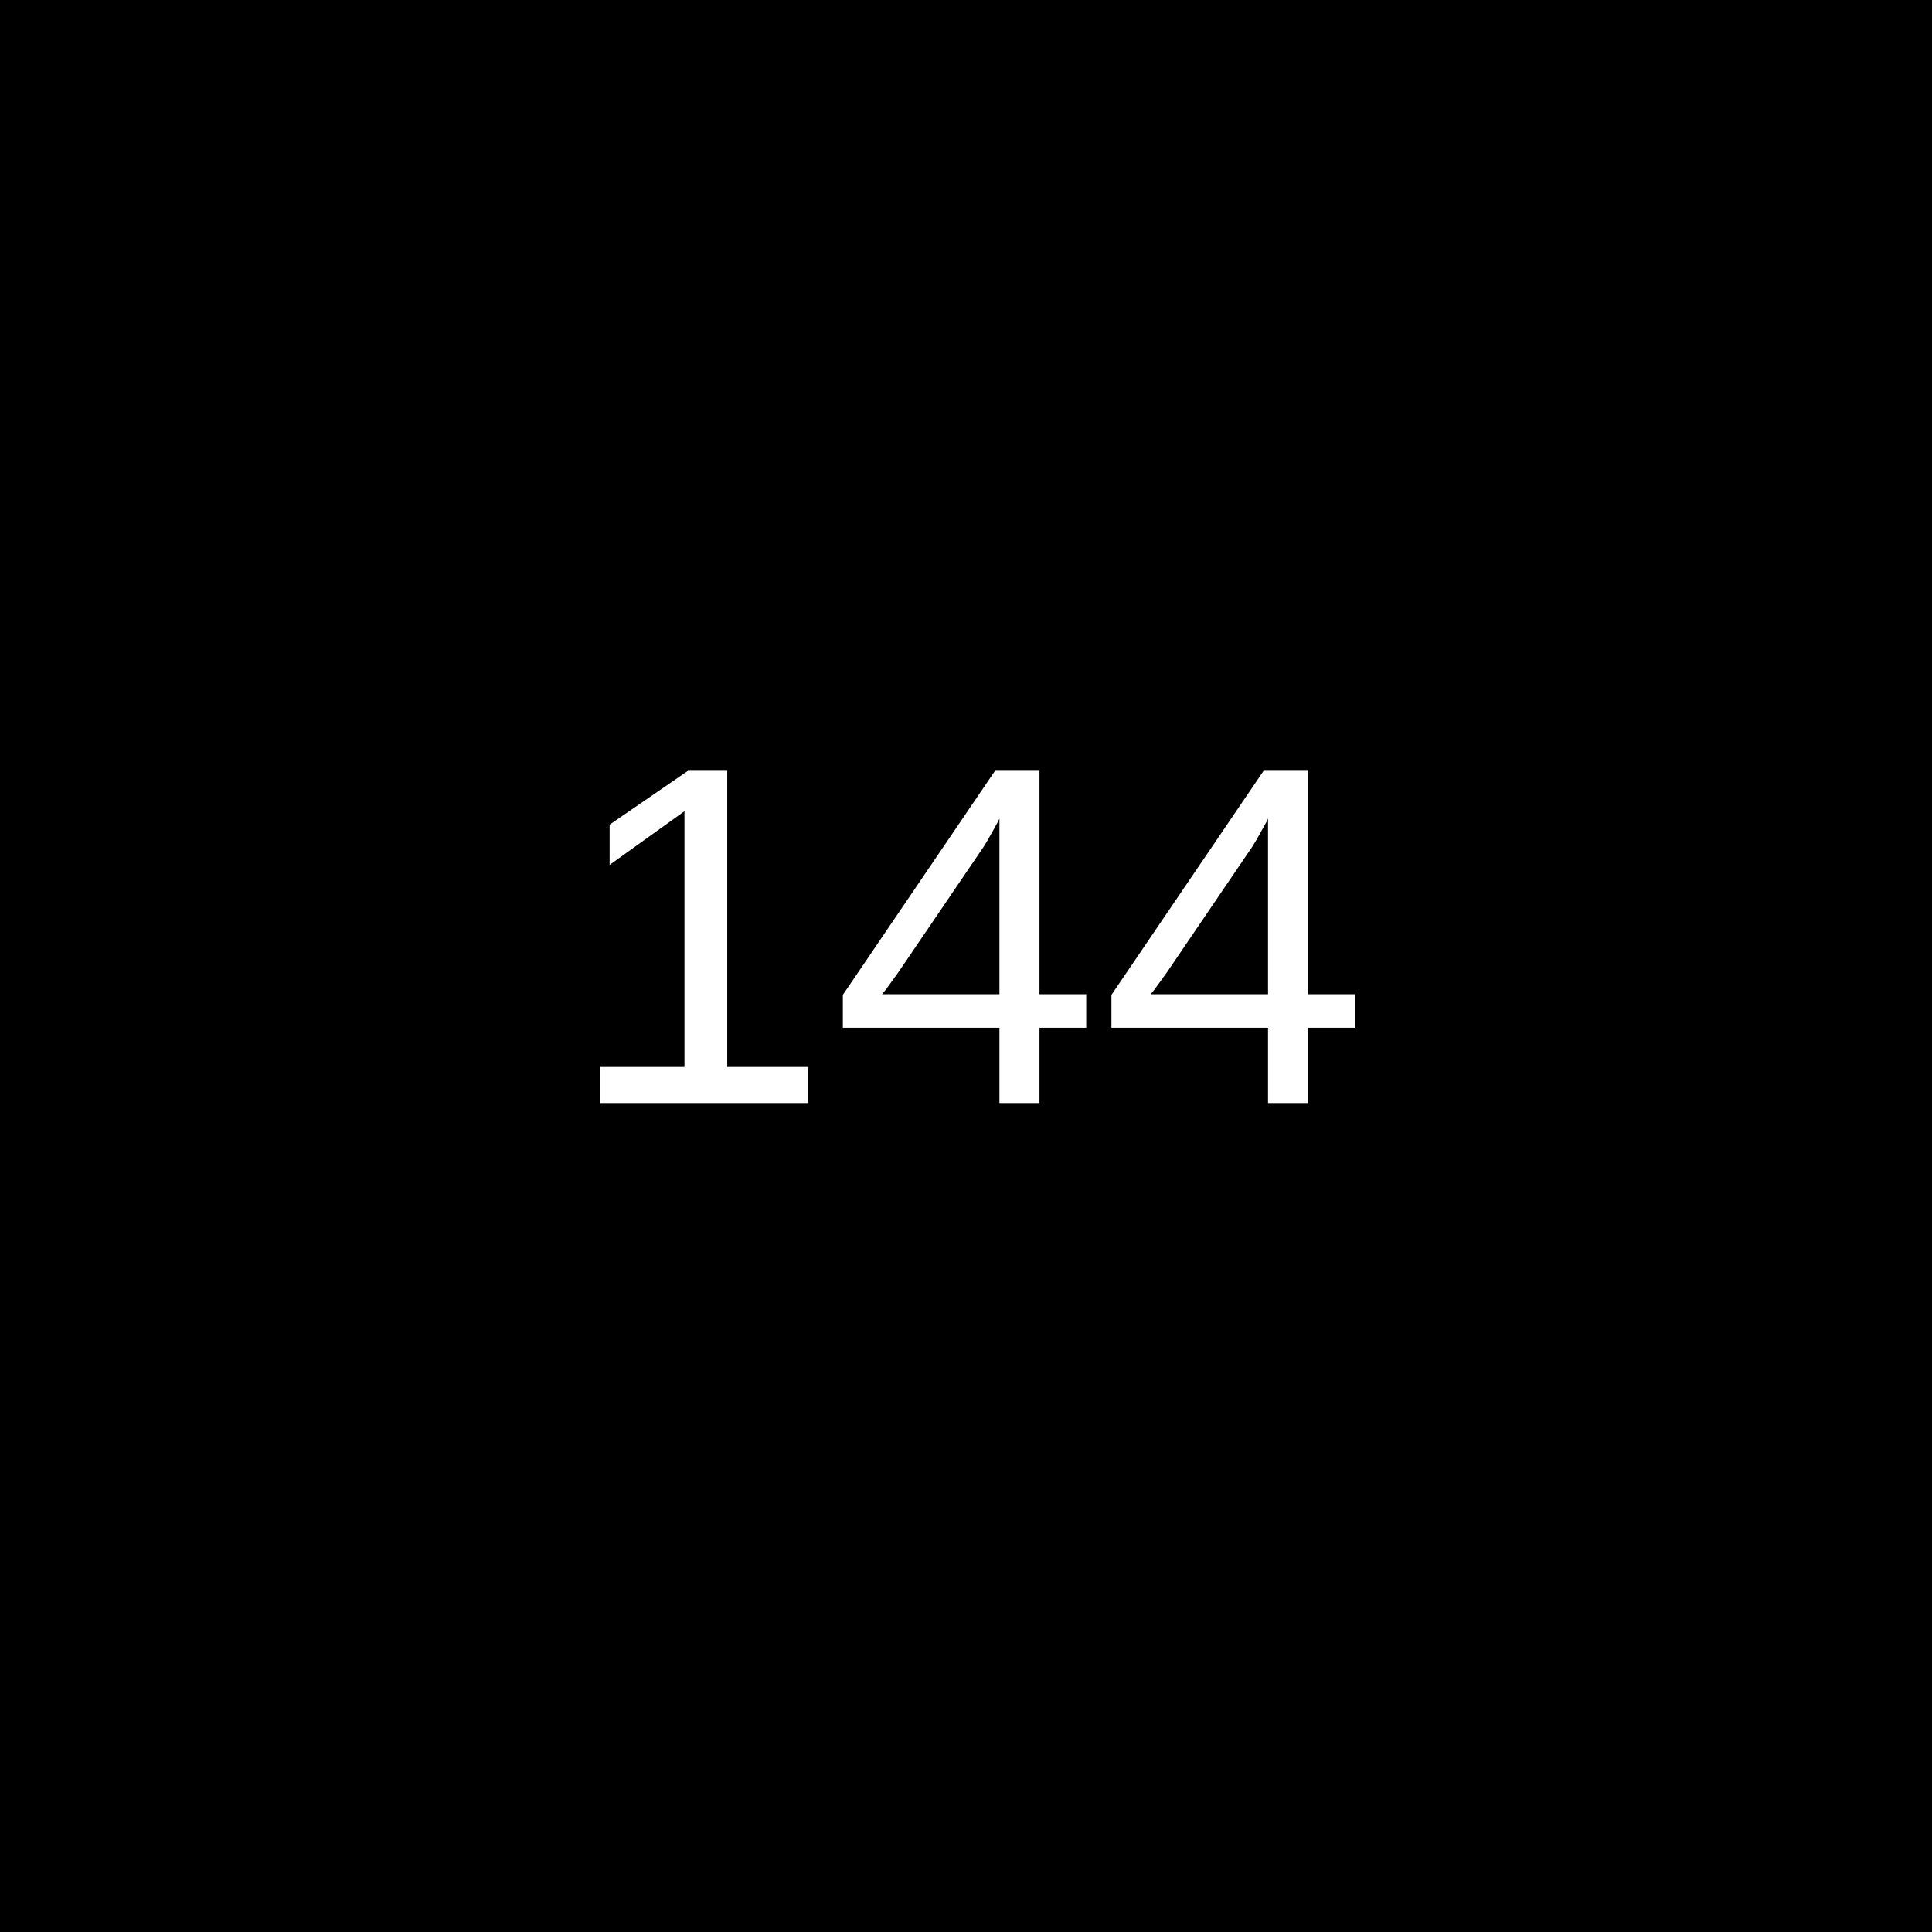
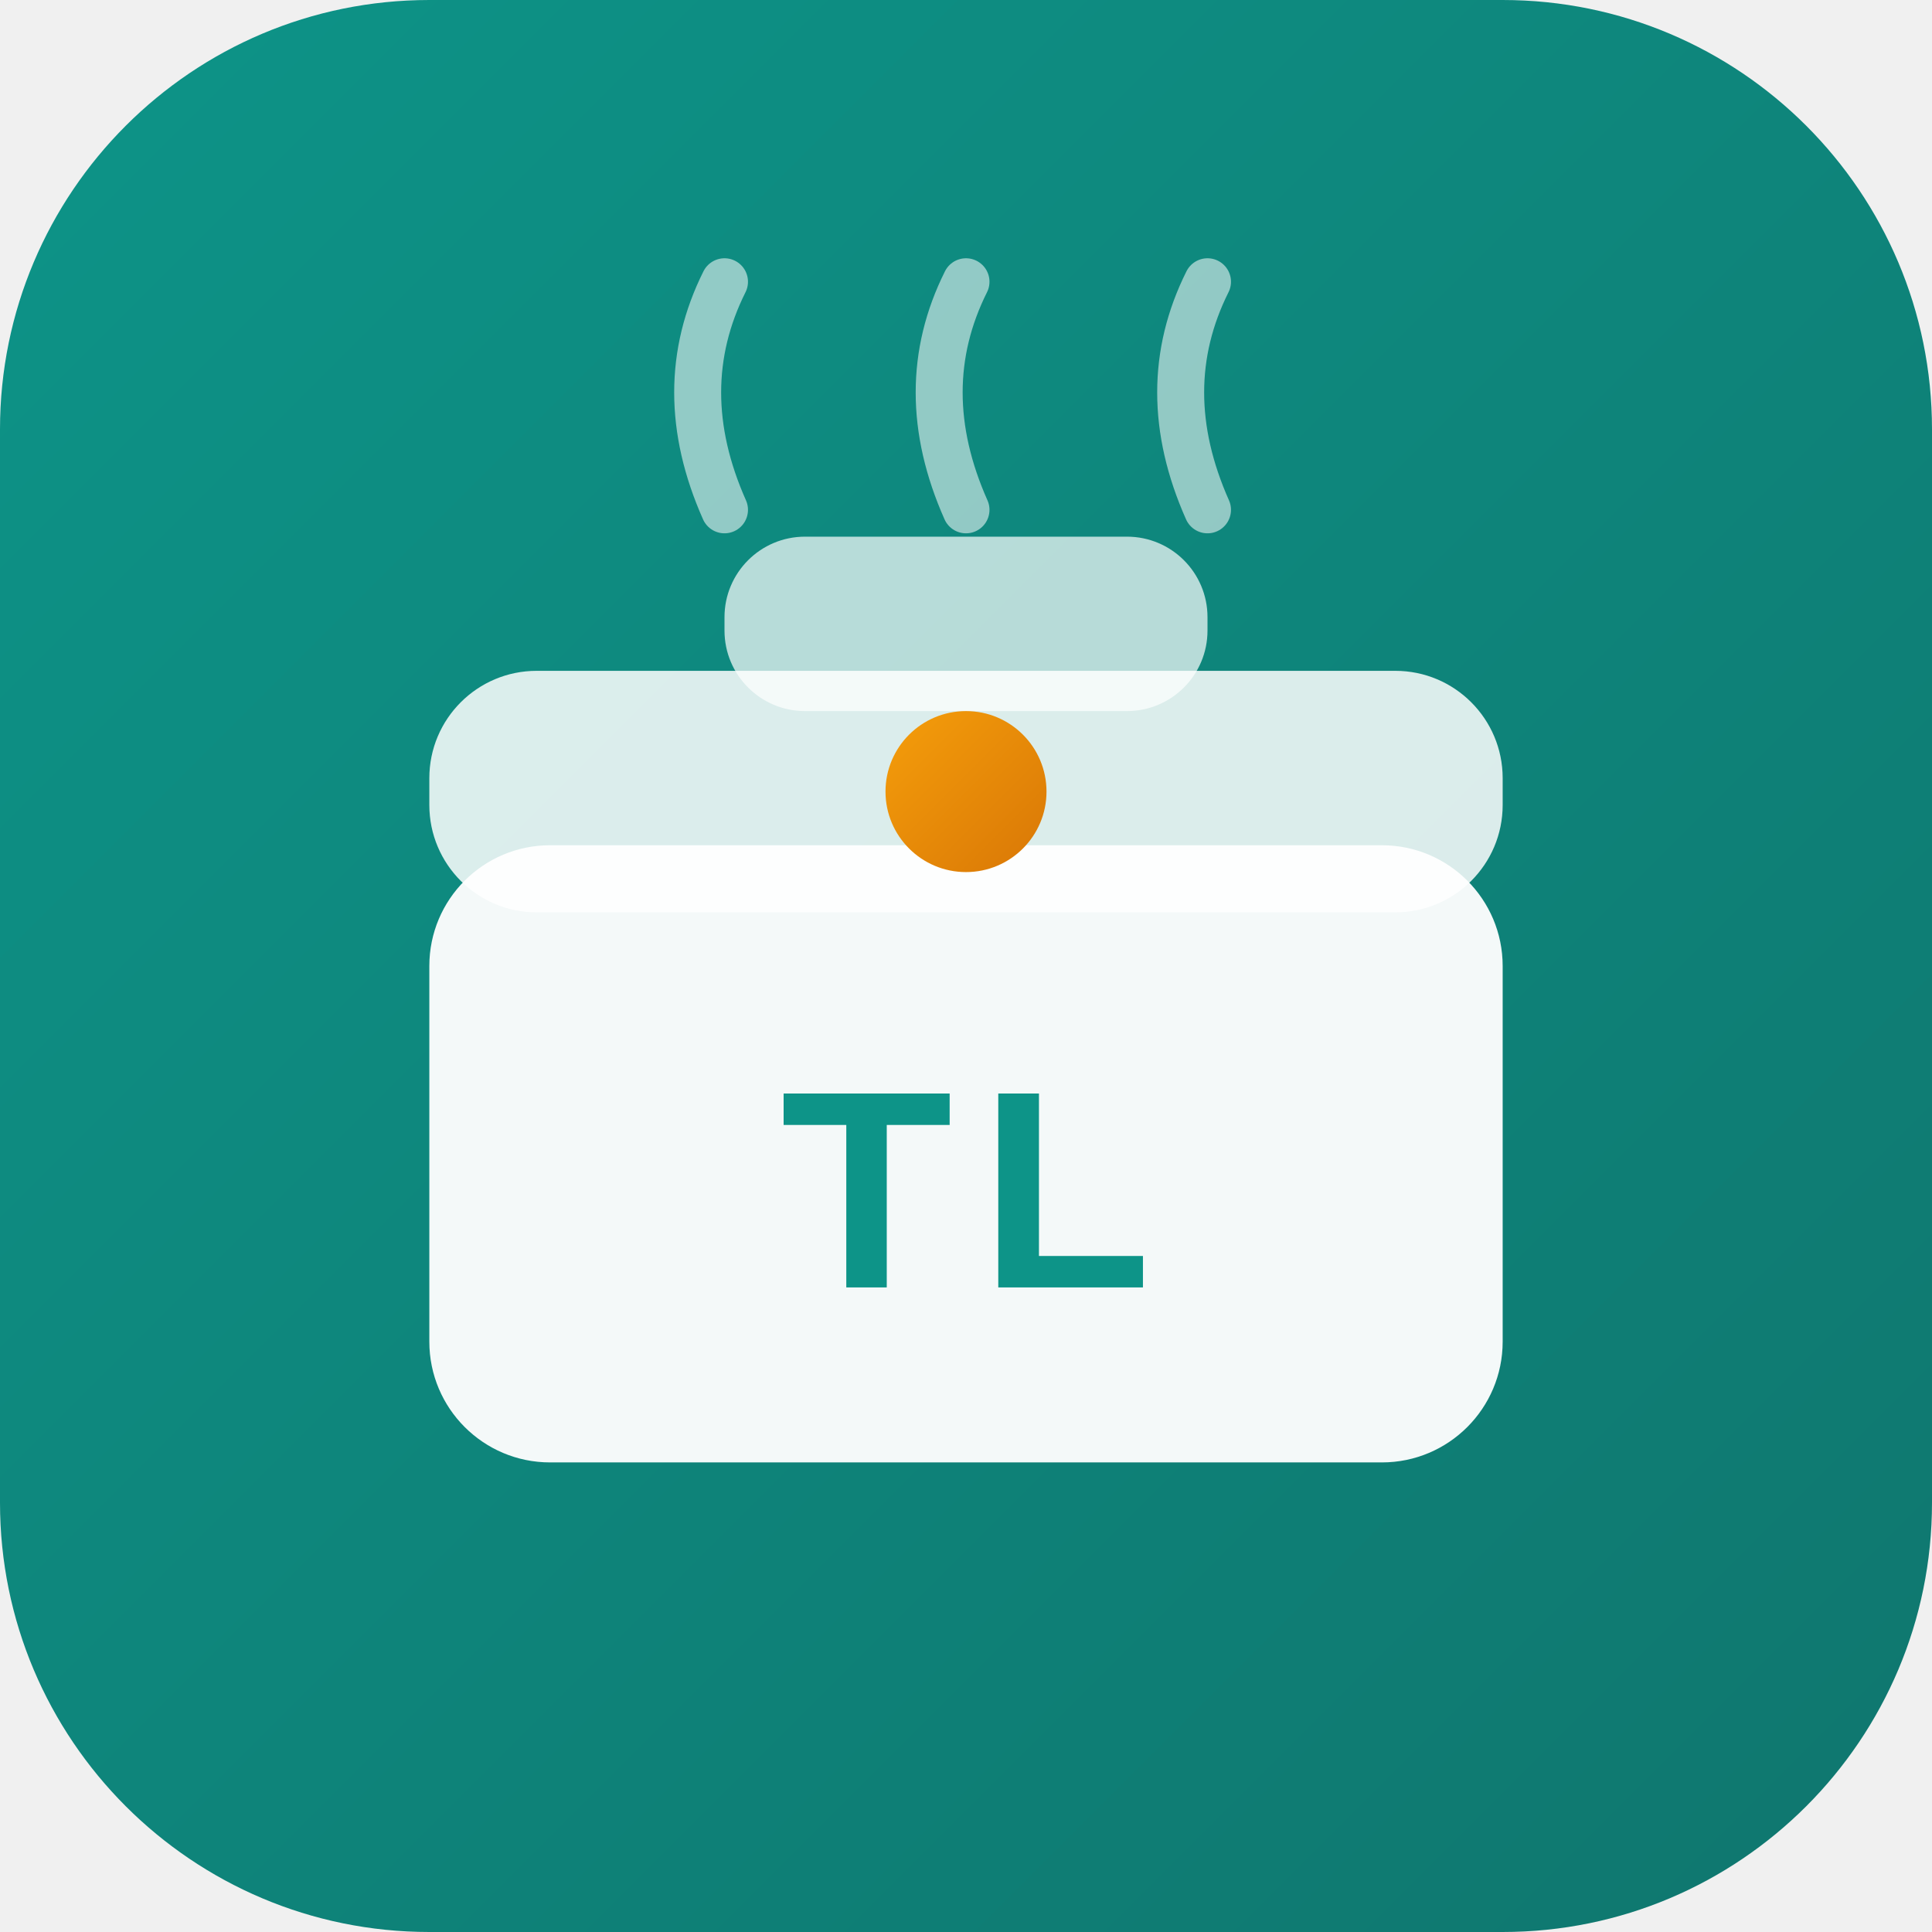
<svg xmlns="http://www.w3.org/2000/svg" width="144" height="144" viewBox="0 0 144 144">
-   <rect width="100%" height="100%" fill="#000000" />
-   <text x="50%" y="50%" font-family="Arial" font-size="36" fill="white" text-anchor="middle" dominant-baseline="middle">
-       144
-     </text>
+   <defs>
+     <linearGradient id="bg" x1="0%" y1="0%" x2="100%" y2="100%">
+       <stop offset="0%" style="stop-color:#0d9488" />
+       <stop offset="100%" style="stop-color:#0f766e" />
+     </linearGradient>
+     <linearGradient id="accent" x1="0%" y1="0%" x2="100%" y2="100%">
+       <stop offset="0%" style="stop-color:#f59e0b" />
+       <stop offset="100%" style="stop-color:#d97706" />
+     </linearGradient>
+   </defs>
+   <rect width="144" height="144" rx="32" fill="url(#bg)" />
+   <rect x="32" y="63" width="80" height="46" rx="9" fill="white" opacity="0.95" />
+   <rect x="32" y="50" width="80" height="18" rx="8" fill="white" opacity="0.85" />
+   <rect x="54" y="40" width="36" height="13" rx="6" fill="white" opacity="0.7" />
+   <path d="M54 38 Q50 29 54 21" stroke="white" stroke-width="3.5" fill="none" stroke-linecap="round" opacity="0.55" />
+   <path d="M72 38 Q68 29 72 21" stroke="white" stroke-width="3.5" fill="none" stroke-linecap="round" opacity="0.55" />
+   <path d="M90 38 Q86 29 90 21" stroke="white" stroke-width="3.5" fill="none" stroke-linecap="round" opacity="0.55" />
+   <circle cx="72" cy="59" r="6" fill="url(#accent)" />
+   <text x="72" y="90" font-family="Arial, sans-serif" font-size="21" font-weight="800" fill="#0d9488" text-anchor="middle" dominant-baseline="middle" letter-spacing="2">TL</text>
</svg>
